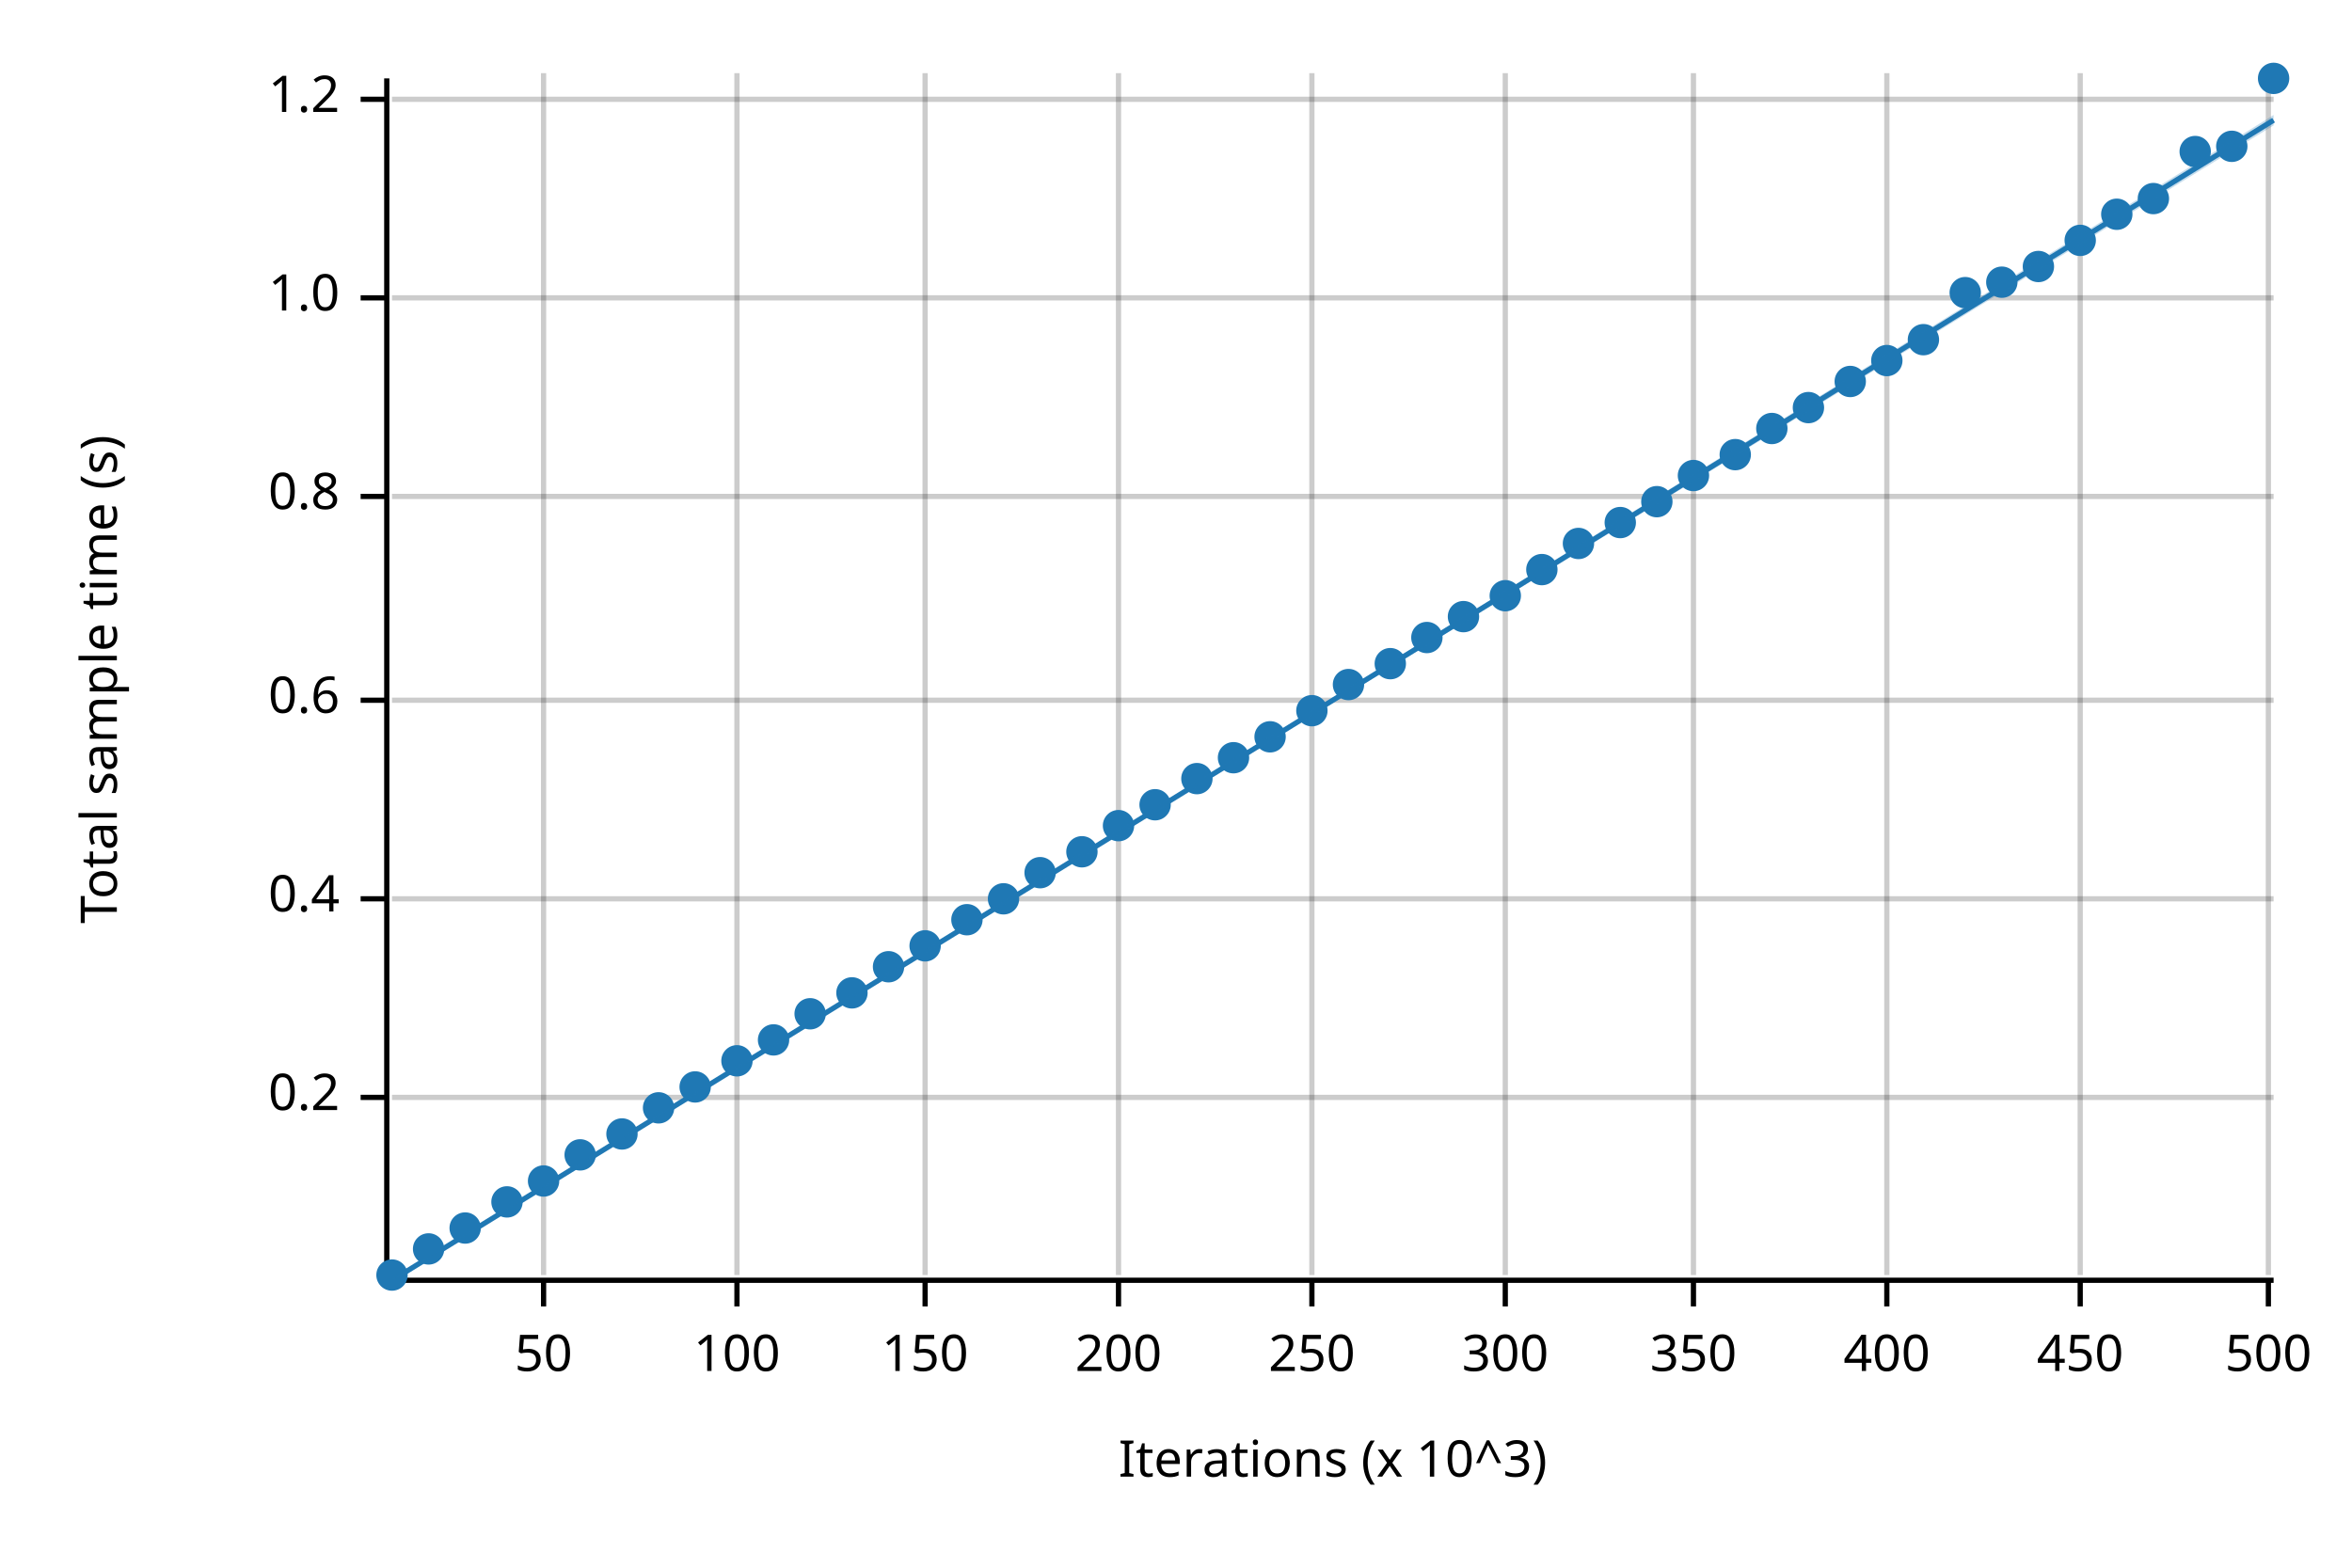
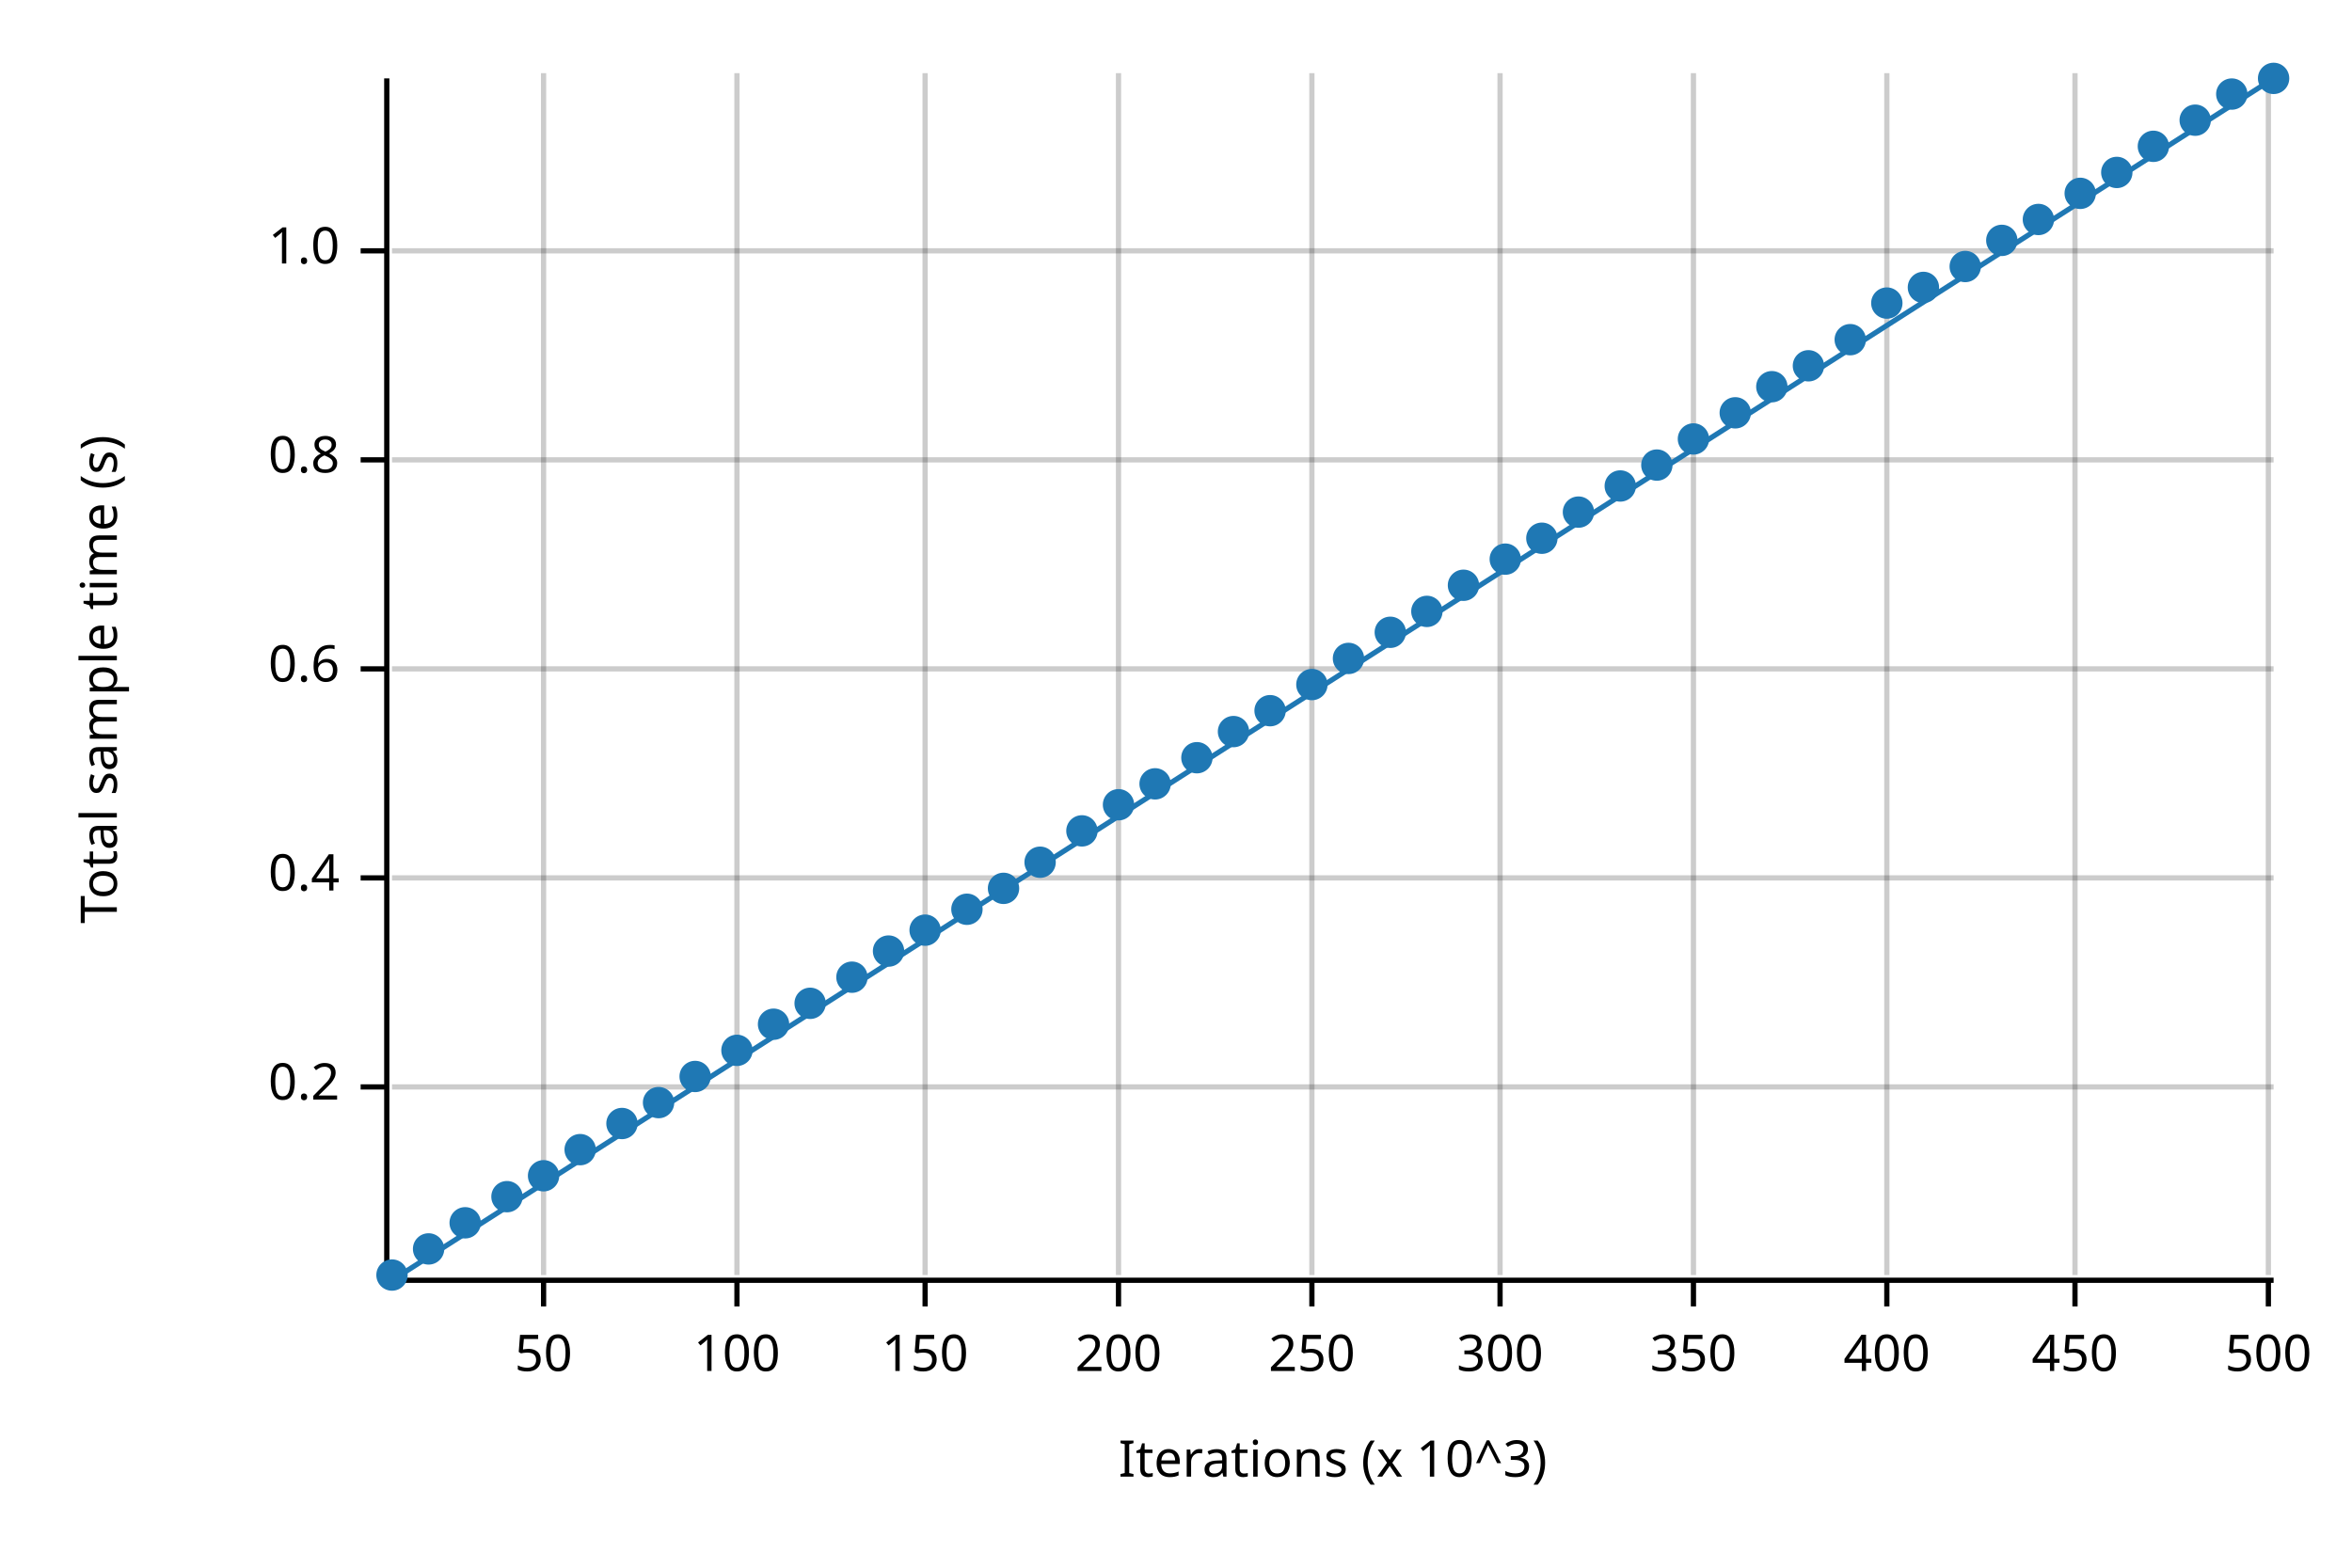
<svg xmlns="http://www.w3.org/2000/svg" width="450" height="300" viewBox="0 0 450 300">
  <text x="15" y="130" dy="0.76em" text-anchor="middle" font-family="sans-serif" font-size="9.677" opacity="1" fill="#000000" transform="rotate(270, 15, 130)">
Total sample time (s)
</text>
  <text x="255" y="285" dy="-0.5ex" text-anchor="middle" font-family="sans-serif" font-size="9.677" opacity="1" fill="#000000">
Iterations (x 10^3)
</text>
  <line opacity="0.2" stroke="#000000" stroke-width="1" x1="104" y1="244" x2="104" y2="14" />
  <line opacity="0.2" stroke="#000000" stroke-width="1" x1="141" y1="244" x2="141" y2="14" />
  <line opacity="0.2" stroke="#000000" stroke-width="1" x1="177" y1="244" x2="177" y2="14" />
  <line opacity="0.2" stroke="#000000" stroke-width="1" x1="214" y1="244" x2="214" y2="14" />
  <line opacity="0.2" stroke="#000000" stroke-width="1" x1="251" y1="244" x2="251" y2="14" />
-   <line opacity="0.2" stroke="#000000" stroke-width="1" x1="288" y1="244" x2="288" y2="14" />
+   <line opacity="0.2" stroke="#000000" stroke-width="1" x1="287" y1="244" x2="287" y2="14" />
  <line opacity="0.2" stroke="#000000" stroke-width="1" x1="324" y1="244" x2="324" y2="14" />
  <line opacity="0.2" stroke="#000000" stroke-width="1" x1="361" y1="244" x2="361" y2="14" />
-   <line opacity="0.2" stroke="#000000" stroke-width="1" x1="398" y1="244" x2="398" y2="14" />
+   <line opacity="0.2" stroke="#000000" stroke-width="1" x1="397" y1="244" x2="397" y2="14" />
  <line opacity="0.2" stroke="#000000" stroke-width="1" x1="434" y1="244" x2="434" y2="14" />
-   <line opacity="0.2" stroke="#000000" stroke-width="1" x1="75" y1="210" x2="435" y2="210" />
-   <line opacity="0.2" stroke="#000000" stroke-width="1" x1="75" y1="172" x2="435" y2="172" />
-   <line opacity="0.2" stroke="#000000" stroke-width="1" x1="75" y1="134" x2="435" y2="134" />
-   <line opacity="0.2" stroke="#000000" stroke-width="1" x1="75" y1="95" x2="435" y2="95" />
-   <line opacity="0.2" stroke="#000000" stroke-width="1" x1="75" y1="57" x2="435" y2="57" />
-   <line opacity="0.2" stroke="#000000" stroke-width="1" x1="75" y1="19" x2="435" y2="19" />
+   <line opacity="0.2" stroke="#000000" stroke-width="1" x1="75" y1="208" x2="435" y2="208" />
+   <line opacity="0.2" stroke="#000000" stroke-width="1" x1="75" y1="168" x2="435" y2="168" />
+   <line opacity="0.2" stroke="#000000" stroke-width="1" x1="75" y1="128" x2="435" y2="128" />
+   <line opacity="0.2" stroke="#000000" stroke-width="1" x1="75" y1="88" x2="435" y2="88" />
+   <line opacity="0.2" stroke="#000000" stroke-width="1" x1="75" y1="48" x2="435" y2="48" />
  <polyline fill="none" opacity="1" stroke="#000000" stroke-width="1" points="74,15 74,245 " />
-   <text x="65" y="210" dy="0.5ex" text-anchor="end" font-family="sans-serif" font-size="9.677" opacity="1" fill="#000000">
+   <text x="65" y="208" dy="0.5ex" text-anchor="end" font-family="sans-serif" font-size="9.677" opacity="1" fill="#000000">
0.2
</text>
-   <polyline fill="none" opacity="1" stroke="#000000" stroke-width="1" points="69,210 74,210 " />
-   <text x="65" y="172" dy="0.5ex" text-anchor="end" font-family="sans-serif" font-size="9.677" opacity="1" fill="#000000">
+   <polyline fill="none" opacity="1" stroke="#000000" stroke-width="1" points="69,208 74,208 " />
+   <text x="65" y="168" dy="0.5ex" text-anchor="end" font-family="sans-serif" font-size="9.677" opacity="1" fill="#000000">
0.4
</text>
-   <polyline fill="none" opacity="1" stroke="#000000" stroke-width="1" points="69,172 74,172 " />
-   <text x="65" y="134" dy="0.5ex" text-anchor="end" font-family="sans-serif" font-size="9.677" opacity="1" fill="#000000">
+   <polyline fill="none" opacity="1" stroke="#000000" stroke-width="1" points="69,168 74,168 " />
+   <text x="65" y="128" dy="0.5ex" text-anchor="end" font-family="sans-serif" font-size="9.677" opacity="1" fill="#000000">
0.6
</text>
-   <polyline fill="none" opacity="1" stroke="#000000" stroke-width="1" points="69,134 74,134 " />
-   <text x="65" y="95" dy="0.5ex" text-anchor="end" font-family="sans-serif" font-size="9.677" opacity="1" fill="#000000">
+   <polyline fill="none" opacity="1" stroke="#000000" stroke-width="1" points="69,128 74,128 " />
+   <text x="65" y="88" dy="0.5ex" text-anchor="end" font-family="sans-serif" font-size="9.677" opacity="1" fill="#000000">
0.8
</text>
-   <polyline fill="none" opacity="1" stroke="#000000" stroke-width="1" points="69,95 74,95 " />
-   <text x="65" y="57" dy="0.5ex" text-anchor="end" font-family="sans-serif" font-size="9.677" opacity="1" fill="#000000">
+   <polyline fill="none" opacity="1" stroke="#000000" stroke-width="1" points="69,88 74,88 " />
+   <text x="65" y="48" dy="0.5ex" text-anchor="end" font-family="sans-serif" font-size="9.677" opacity="1" fill="#000000">
1.0
</text>
-   <polyline fill="none" opacity="1" stroke="#000000" stroke-width="1" points="69,57 74,57 " />
-   <text x="65" y="19" dy="0.5ex" text-anchor="end" font-family="sans-serif" font-size="9.677" opacity="1" fill="#000000">
- 1.2
- </text>
-   <polyline fill="none" opacity="1" stroke="#000000" stroke-width="1" points="69,19 74,19 " />
+   <polyline fill="none" opacity="1" stroke="#000000" stroke-width="1" points="69,48 74,48 " />
  <polyline fill="none" opacity="1" stroke="#000000" stroke-width="1" points="75,245 435,245 " />
  <text x="104" y="255" dy="0.76em" text-anchor="middle" font-family="sans-serif" font-size="9.677" opacity="1" fill="#000000">
50
</text>
  <polyline fill="none" opacity="1" stroke="#000000" stroke-width="1" points="104,245 104,250 " />
  <text x="141" y="255" dy="0.76em" text-anchor="middle" font-family="sans-serif" font-size="9.677" opacity="1" fill="#000000">
100
</text>
  <polyline fill="none" opacity="1" stroke="#000000" stroke-width="1" points="141,245 141,250 " />
  <text x="177" y="255" dy="0.76em" text-anchor="middle" font-family="sans-serif" font-size="9.677" opacity="1" fill="#000000">
150
</text>
  <polyline fill="none" opacity="1" stroke="#000000" stroke-width="1" points="177,245 177,250 " />
  <text x="214" y="255" dy="0.76em" text-anchor="middle" font-family="sans-serif" font-size="9.677" opacity="1" fill="#000000">
200
</text>
  <polyline fill="none" opacity="1" stroke="#000000" stroke-width="1" points="214,245 214,250 " />
  <text x="251" y="255" dy="0.76em" text-anchor="middle" font-family="sans-serif" font-size="9.677" opacity="1" fill="#000000">
250
</text>
  <polyline fill="none" opacity="1" stroke="#000000" stroke-width="1" points="251,245 251,250 " />
-   <text x="288" y="255" dy="0.76em" text-anchor="middle" font-family="sans-serif" font-size="9.677" opacity="1" fill="#000000">
+   <text x="287" y="255" dy="0.76em" text-anchor="middle" font-family="sans-serif" font-size="9.677" opacity="1" fill="#000000">
300
</text>
-   <polyline fill="none" opacity="1" stroke="#000000" stroke-width="1" points="288,245 288,250 " />
+   <polyline fill="none" opacity="1" stroke="#000000" stroke-width="1" points="287,245 287,250 " />
  <text x="324" y="255" dy="0.76em" text-anchor="middle" font-family="sans-serif" font-size="9.677" opacity="1" fill="#000000">
350
</text>
  <polyline fill="none" opacity="1" stroke="#000000" stroke-width="1" points="324,245 324,250 " />
  <text x="361" y="255" dy="0.76em" text-anchor="middle" font-family="sans-serif" font-size="9.677" opacity="1" fill="#000000">
400
</text>
  <polyline fill="none" opacity="1" stroke="#000000" stroke-width="1" points="361,245 361,250 " />
-   <text x="398" y="255" dy="0.76em" text-anchor="middle" font-family="sans-serif" font-size="9.677" opacity="1" fill="#000000">
+   <text x="397" y="255" dy="0.76em" text-anchor="middle" font-family="sans-serif" font-size="9.677" opacity="1" fill="#000000">
450
</text>
-   <polyline fill="none" opacity="1" stroke="#000000" stroke-width="1" points="398,245 398,250 " />
+   <polyline fill="none" opacity="1" stroke="#000000" stroke-width="1" points="397,245 397,250 " />
  <text x="434" y="255" dy="0.76em" text-anchor="middle" font-family="sans-serif" font-size="9.677" opacity="1" fill="#000000">
500
</text>
  <polyline fill="none" opacity="1" stroke="#000000" stroke-width="1" points="434,245 434,250 " />
  <circle cx="75" cy="244" r="3" opacity="1" fill="#1F78B4" stroke="none" stroke-width="1" />
  <circle cx="82" cy="239" r="3" opacity="1" fill="#1F78B4" stroke="none" stroke-width="1" />
-   <circle cx="89" cy="235" r="3" opacity="1" fill="#1F78B4" stroke="none" stroke-width="1" />
-   <circle cx="97" cy="230" r="3" opacity="1" fill="#1F78B4" stroke="none" stroke-width="1" />
-   <circle cx="104" cy="226" r="3" opacity="1" fill="#1F78B4" stroke="none" stroke-width="1" />
-   <circle cx="111" cy="221" r="3" opacity="1" fill="#1F78B4" stroke="none" stroke-width="1" />
-   <circle cx="119" cy="217" r="3" opacity="1" fill="#1F78B4" stroke="none" stroke-width="1" />
-   <circle cx="126" cy="212" r="3" opacity="1" fill="#1F78B4" stroke="none" stroke-width="1" />
-   <circle cx="133" cy="208" r="3" opacity="1" fill="#1F78B4" stroke="none" stroke-width="1" />
-   <circle cx="141" cy="203" r="3" opacity="1" fill="#1F78B4" stroke="none" stroke-width="1" />
-   <circle cx="148" cy="199" r="3" opacity="1" fill="#1F78B4" stroke="none" stroke-width="1" />
-   <circle cx="155" cy="194" r="3" opacity="1" fill="#1F78B4" stroke="none" stroke-width="1" />
-   <circle cx="163" cy="190" r="3" opacity="1" fill="#1F78B4" stroke="none" stroke-width="1" />
-   <circle cx="170" cy="185" r="3" opacity="1" fill="#1F78B4" stroke="none" stroke-width="1" />
-   <circle cx="177" cy="181" r="3" opacity="1" fill="#1F78B4" stroke="none" stroke-width="1" />
-   <circle cx="185" cy="176" r="3" opacity="1" fill="#1F78B4" stroke="none" stroke-width="1" />
-   <circle cx="192" cy="172" r="3" opacity="1" fill="#1F78B4" stroke="none" stroke-width="1" />
-   <circle cx="199" cy="167" r="3" opacity="1" fill="#1F78B4" stroke="none" stroke-width="1" />
-   <circle cx="207" cy="163" r="3" opacity="1" fill="#1F78B4" stroke="none" stroke-width="1" />
-   <circle cx="214" cy="158" r="3" opacity="1" fill="#1F78B4" stroke="none" stroke-width="1" />
-   <circle cx="221" cy="154" r="3" opacity="1" fill="#1F78B4" stroke="none" stroke-width="1" />
-   <circle cx="229" cy="149" r="3" opacity="1" fill="#1F78B4" stroke="none" stroke-width="1" />
-   <circle cx="236" cy="145" r="3" opacity="1" fill="#1F78B4" stroke="none" stroke-width="1" />
-   <circle cx="243" cy="141" r="3" opacity="1" fill="#1F78B4" stroke="none" stroke-width="1" />
-   <circle cx="251" cy="136" r="3" opacity="1" fill="#1F78B4" stroke="none" stroke-width="1" />
-   <circle cx="258" cy="131" r="3" opacity="1" fill="#1F78B4" stroke="none" stroke-width="1" />
-   <circle cx="266" cy="127" r="3" opacity="1" fill="#1F78B4" stroke="none" stroke-width="1" />
-   <circle cx="273" cy="122" r="3" opacity="1" fill="#1F78B4" stroke="none" stroke-width="1" />
-   <circle cx="280" cy="118" r="3" opacity="1" fill="#1F78B4" stroke="none" stroke-width="1" />
-   <circle cx="288" cy="114" r="3" opacity="1" fill="#1F78B4" stroke="none" stroke-width="1" />
-   <circle cx="295" cy="109" r="3" opacity="1" fill="#1F78B4" stroke="none" stroke-width="1" />
-   <circle cx="302" cy="104" r="3" opacity="1" fill="#1F78B4" stroke="none" stroke-width="1" />
-   <circle cx="310" cy="100" r="3" opacity="1" fill="#1F78B4" stroke="none" stroke-width="1" />
-   <circle cx="317" cy="96" r="3" opacity="1" fill="#1F78B4" stroke="none" stroke-width="1" />
-   <circle cx="324" cy="91" r="3" opacity="1" fill="#1F78B4" stroke="none" stroke-width="1" />
-   <circle cx="332" cy="87" r="3" opacity="1" fill="#1F78B4" stroke="none" stroke-width="1" />
-   <circle cx="339" cy="82" r="3" opacity="1" fill="#1F78B4" stroke="none" stroke-width="1" />
-   <circle cx="346" cy="78" r="3" opacity="1" fill="#1F78B4" stroke="none" stroke-width="1" />
-   <circle cx="354" cy="73" r="3" opacity="1" fill="#1F78B4" stroke="none" stroke-width="1" />
-   <circle cx="361" cy="69" r="3" opacity="1" fill="#1F78B4" stroke="none" stroke-width="1" />
-   <circle cx="368" cy="65" r="3" opacity="1" fill="#1F78B4" stroke="none" stroke-width="1" />
-   <circle cx="376" cy="56" r="3" opacity="1" fill="#1F78B4" stroke="none" stroke-width="1" />
-   <circle cx="383" cy="54" r="3" opacity="1" fill="#1F78B4" stroke="none" stroke-width="1" />
-   <circle cx="390" cy="51" r="3" opacity="1" fill="#1F78B4" stroke="none" stroke-width="1" />
-   <circle cx="398" cy="46" r="3" opacity="1" fill="#1F78B4" stroke="none" stroke-width="1" />
-   <circle cx="405" cy="41" r="3" opacity="1" fill="#1F78B4" stroke="none" stroke-width="1" />
-   <circle cx="412" cy="38" r="3" opacity="1" fill="#1F78B4" stroke="none" stroke-width="1" />
-   <circle cx="420" cy="29" r="3" opacity="1" fill="#1F78B4" stroke="none" stroke-width="1" />
-   <circle cx="427" cy="28" r="3" opacity="1" fill="#1F78B4" stroke="none" stroke-width="1" />
+   <circle cx="89" cy="234" r="3" opacity="1" fill="#1F78B4" stroke="none" stroke-width="1" />
+   <circle cx="97" cy="229" r="3" opacity="1" fill="#1F78B4" stroke="none" stroke-width="1" />
+   <circle cx="104" cy="225" r="3" opacity="1" fill="#1F78B4" stroke="none" stroke-width="1" />
+   <circle cx="111" cy="220" r="3" opacity="1" fill="#1F78B4" stroke="none" stroke-width="1" />
+   <circle cx="119" cy="215" r="3" opacity="1" fill="#1F78B4" stroke="none" stroke-width="1" />
+   <circle cx="126" cy="211" r="3" opacity="1" fill="#1F78B4" stroke="none" stroke-width="1" />
+   <circle cx="133" cy="206" r="3" opacity="1" fill="#1F78B4" stroke="none" stroke-width="1" />
+   <circle cx="141" cy="201" r="3" opacity="1" fill="#1F78B4" stroke="none" stroke-width="1" />
+   <circle cx="148" cy="196" r="3" opacity="1" fill="#1F78B4" stroke="none" stroke-width="1" />
+   <circle cx="155" cy="192" r="3" opacity="1" fill="#1F78B4" stroke="none" stroke-width="1" />
+   <circle cx="163" cy="187" r="3" opacity="1" fill="#1F78B4" stroke="none" stroke-width="1" />
+   <circle cx="170" cy="182" r="3" opacity="1" fill="#1F78B4" stroke="none" stroke-width="1" />
+   <circle cx="177" cy="178" r="3" opacity="1" fill="#1F78B4" stroke="none" stroke-width="1" />
+   <circle cx="185" cy="174" r="3" opacity="1" fill="#1F78B4" stroke="none" stroke-width="1" />
+   <circle cx="192" cy="170" r="3" opacity="1" fill="#1F78B4" stroke="none" stroke-width="1" />
+   <circle cx="199" cy="165" r="3" opacity="1" fill="#1F78B4" stroke="none" stroke-width="1" />
+   <circle cx="207" cy="159" r="3" opacity="1" fill="#1F78B4" stroke="none" stroke-width="1" />
+   <circle cx="214" cy="154" r="3" opacity="1" fill="#1F78B4" stroke="none" stroke-width="1" />
+   <circle cx="221" cy="150" r="3" opacity="1" fill="#1F78B4" stroke="none" stroke-width="1" />
+   <circle cx="229" cy="145" r="3" opacity="1" fill="#1F78B4" stroke="none" stroke-width="1" />
+   <circle cx="236" cy="140" r="3" opacity="1" fill="#1F78B4" stroke="none" stroke-width="1" />
+   <circle cx="243" cy="136" r="3" opacity="1" fill="#1F78B4" stroke="none" stroke-width="1" />
+   <circle cx="251" cy="131" r="3" opacity="1" fill="#1F78B4" stroke="none" stroke-width="1" />
+   <circle cx="258" cy="126" r="3" opacity="1" fill="#1F78B4" stroke="none" stroke-width="1" />
+   <circle cx="266" cy="121" r="3" opacity="1" fill="#1F78B4" stroke="none" stroke-width="1" />
+   <circle cx="273" cy="117" r="3" opacity="1" fill="#1F78B4" stroke="none" stroke-width="1" />
+   <circle cx="280" cy="112" r="3" opacity="1" fill="#1F78B4" stroke="none" stroke-width="1" />
+   <circle cx="288" cy="107" r="3" opacity="1" fill="#1F78B4" stroke="none" stroke-width="1" />
+   <circle cx="295" cy="103" r="3" opacity="1" fill="#1F78B4" stroke="none" stroke-width="1" />
+   <circle cx="302" cy="98" r="3" opacity="1" fill="#1F78B4" stroke="none" stroke-width="1" />
+   <circle cx="310" cy="93" r="3" opacity="1" fill="#1F78B4" stroke="none" stroke-width="1" />
+   <circle cx="317" cy="89" r="3" opacity="1" fill="#1F78B4" stroke="none" stroke-width="1" />
+   <circle cx="324" cy="84" r="3" opacity="1" fill="#1F78B4" stroke="none" stroke-width="1" />
+   <circle cx="332" cy="79" r="3" opacity="1" fill="#1F78B4" stroke="none" stroke-width="1" />
+   <circle cx="339" cy="74" r="3" opacity="1" fill="#1F78B4" stroke="none" stroke-width="1" />
+   <circle cx="346" cy="70" r="3" opacity="1" fill="#1F78B4" stroke="none" stroke-width="1" />
+   <circle cx="354" cy="65" r="3" opacity="1" fill="#1F78B4" stroke="none" stroke-width="1" />
+   <circle cx="361" cy="58" r="3" opacity="1" fill="#1F78B4" stroke="none" stroke-width="1" />
+   <circle cx="368" cy="55" r="3" opacity="1" fill="#1F78B4" stroke="none" stroke-width="1" />
+   <circle cx="376" cy="51" r="3" opacity="1" fill="#1F78B4" stroke="none" stroke-width="1" />
+   <circle cx="383" cy="46" r="3" opacity="1" fill="#1F78B4" stroke="none" stroke-width="1" />
+   <circle cx="390" cy="42" r="3" opacity="1" fill="#1F78B4" stroke="none" stroke-width="1" />
+   <circle cx="398" cy="37" r="3" opacity="1" fill="#1F78B4" stroke="none" stroke-width="1" />
+   <circle cx="405" cy="33" r="3" opacity="1" fill="#1F78B4" stroke="none" stroke-width="1" />
+   <circle cx="412" cy="28" r="3" opacity="1" fill="#1F78B4" stroke="none" stroke-width="1" />
+   <circle cx="420" cy="23" r="3" opacity="1" fill="#1F78B4" stroke="none" stroke-width="1" />
+   <circle cx="427" cy="18" r="3" opacity="1" fill="#1F78B4" stroke="none" stroke-width="1" />
  <circle cx="435" cy="15" r="3" opacity="1" fill="#1F78B4" stroke="none" stroke-width="1" />
-   <polyline fill="none" opacity="1" stroke="#1F78B4" stroke-width="1" points="75,245 435,23 " />
-   <polygon opacity="0.25" fill="#1F78B4" points="75,245 435,24 435,22 " />
+   <polyline fill="none" opacity="1" stroke="#1F78B4" stroke-width="1" points="75,245 435,15 " />
+   <polygon opacity="0.25" fill="#1F78B4" points="75,245 435,15 435,15 " />
</svg>
